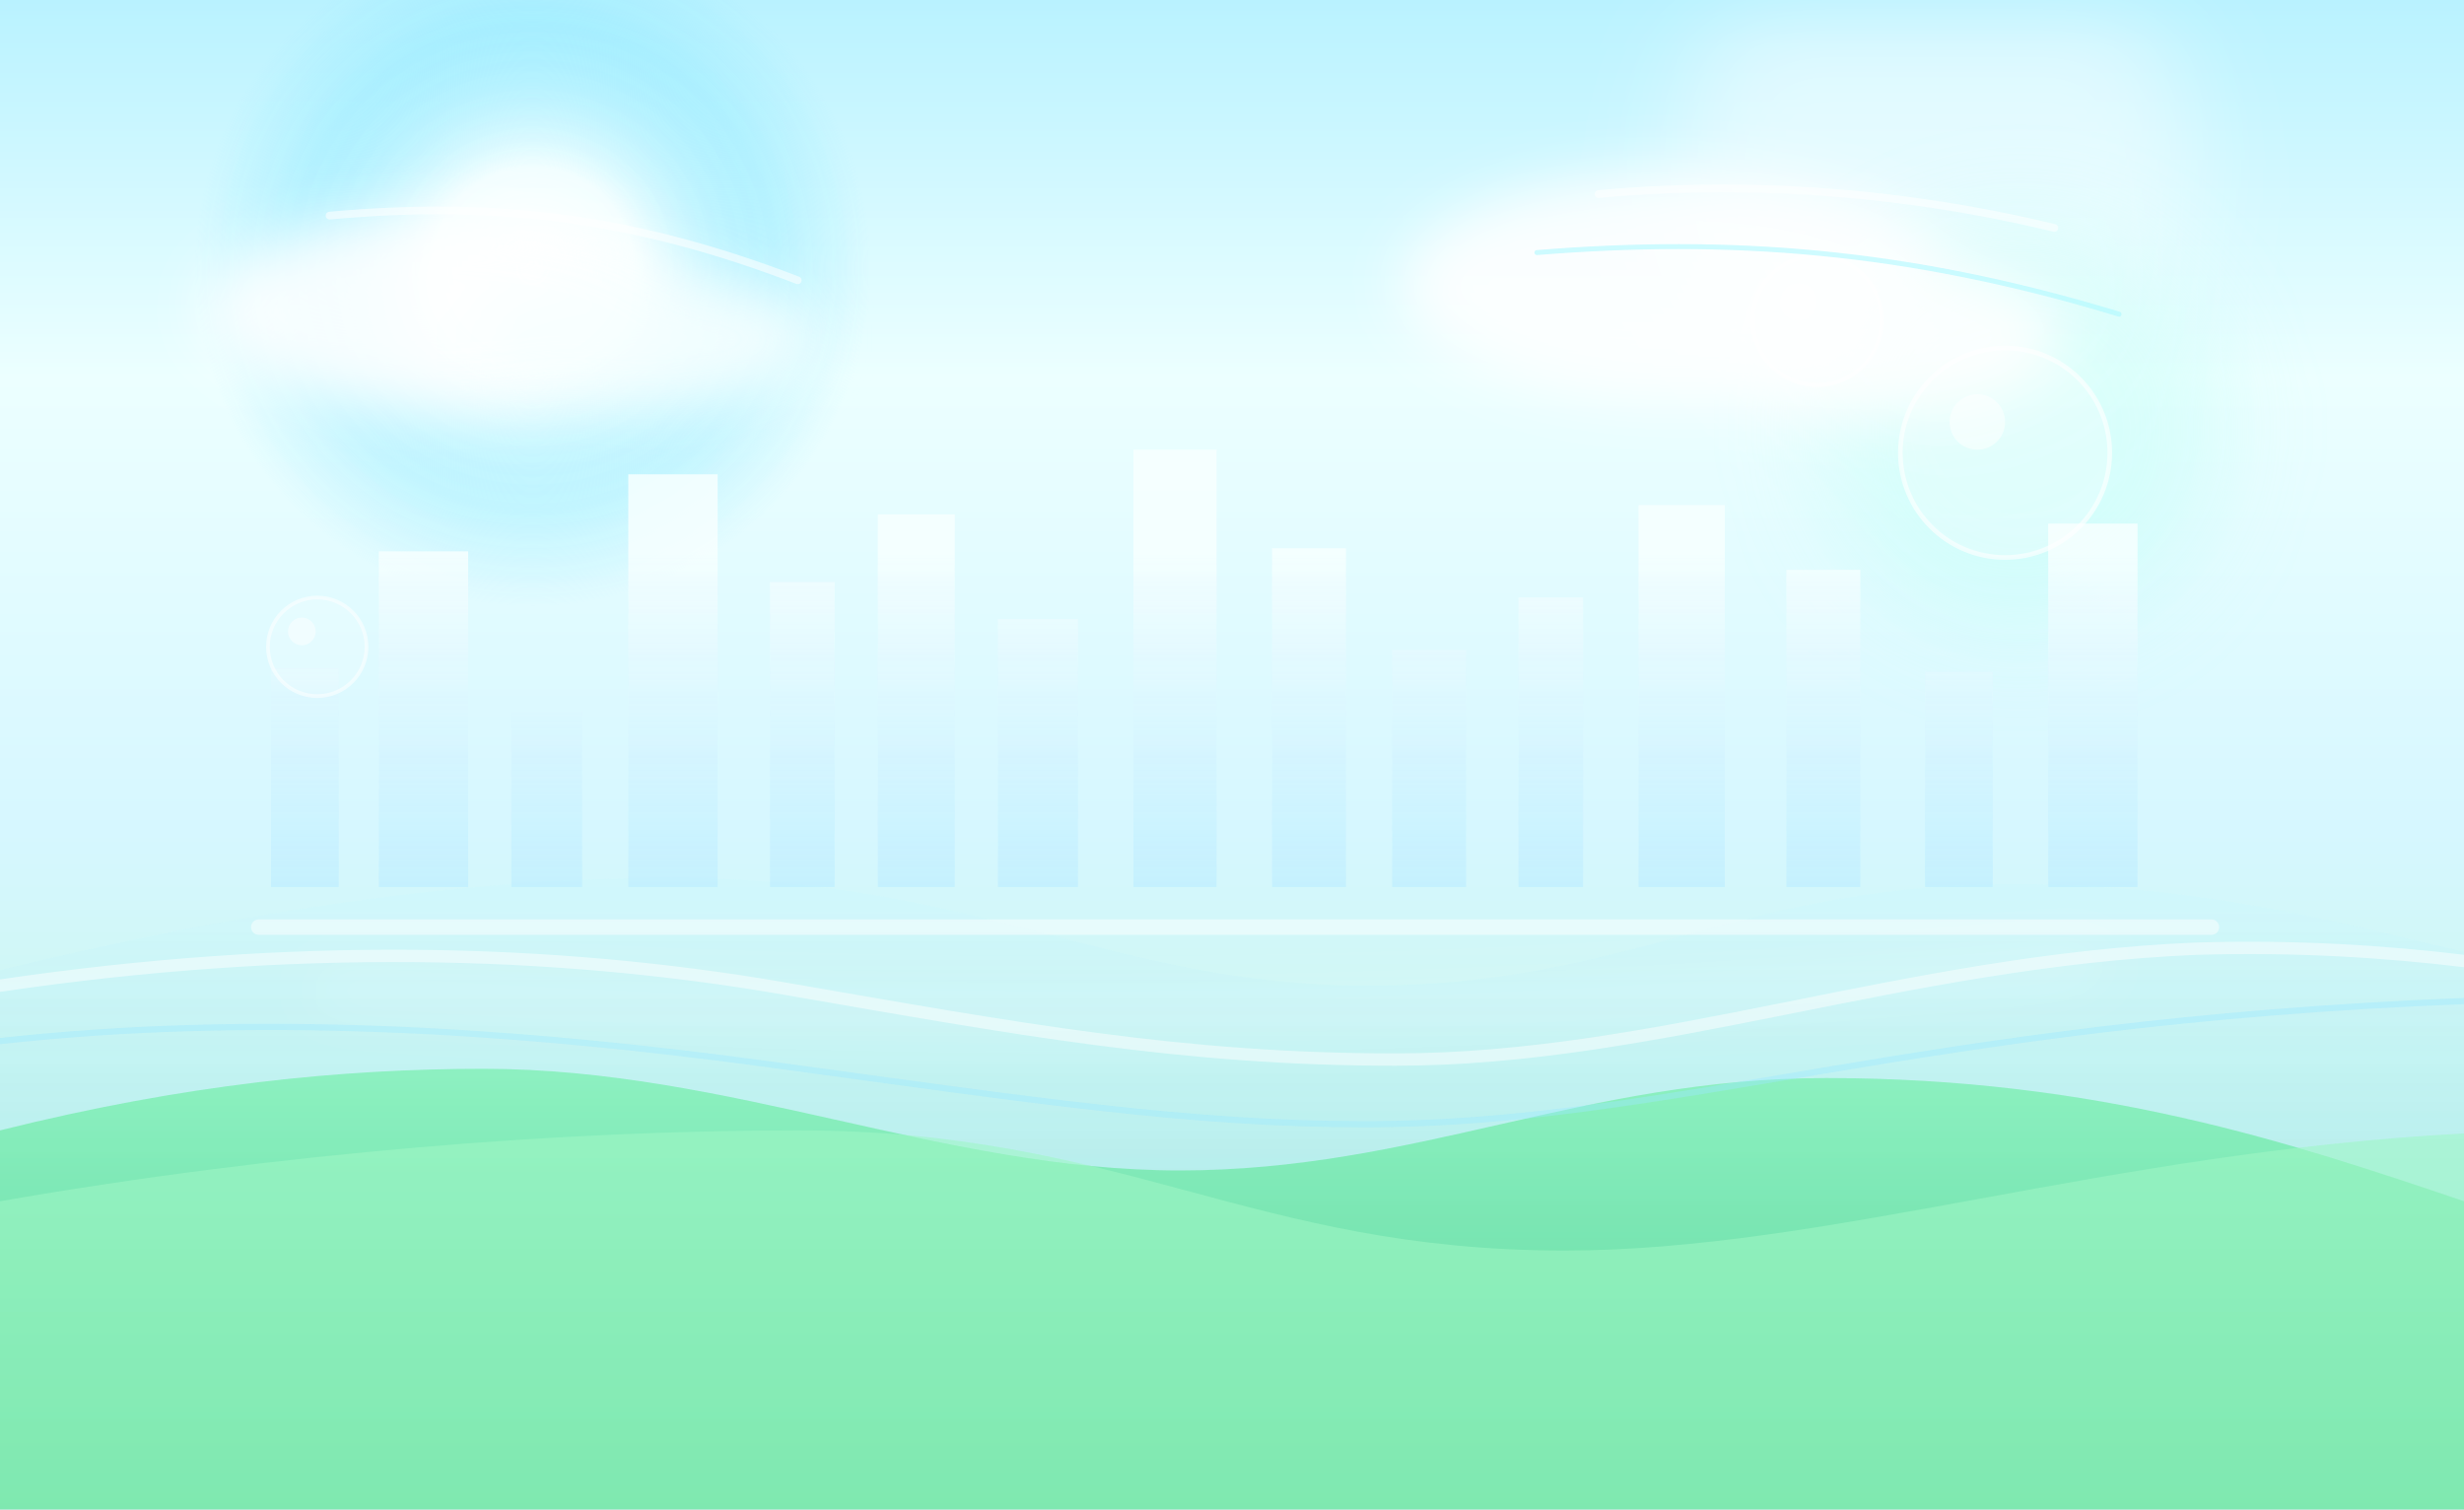
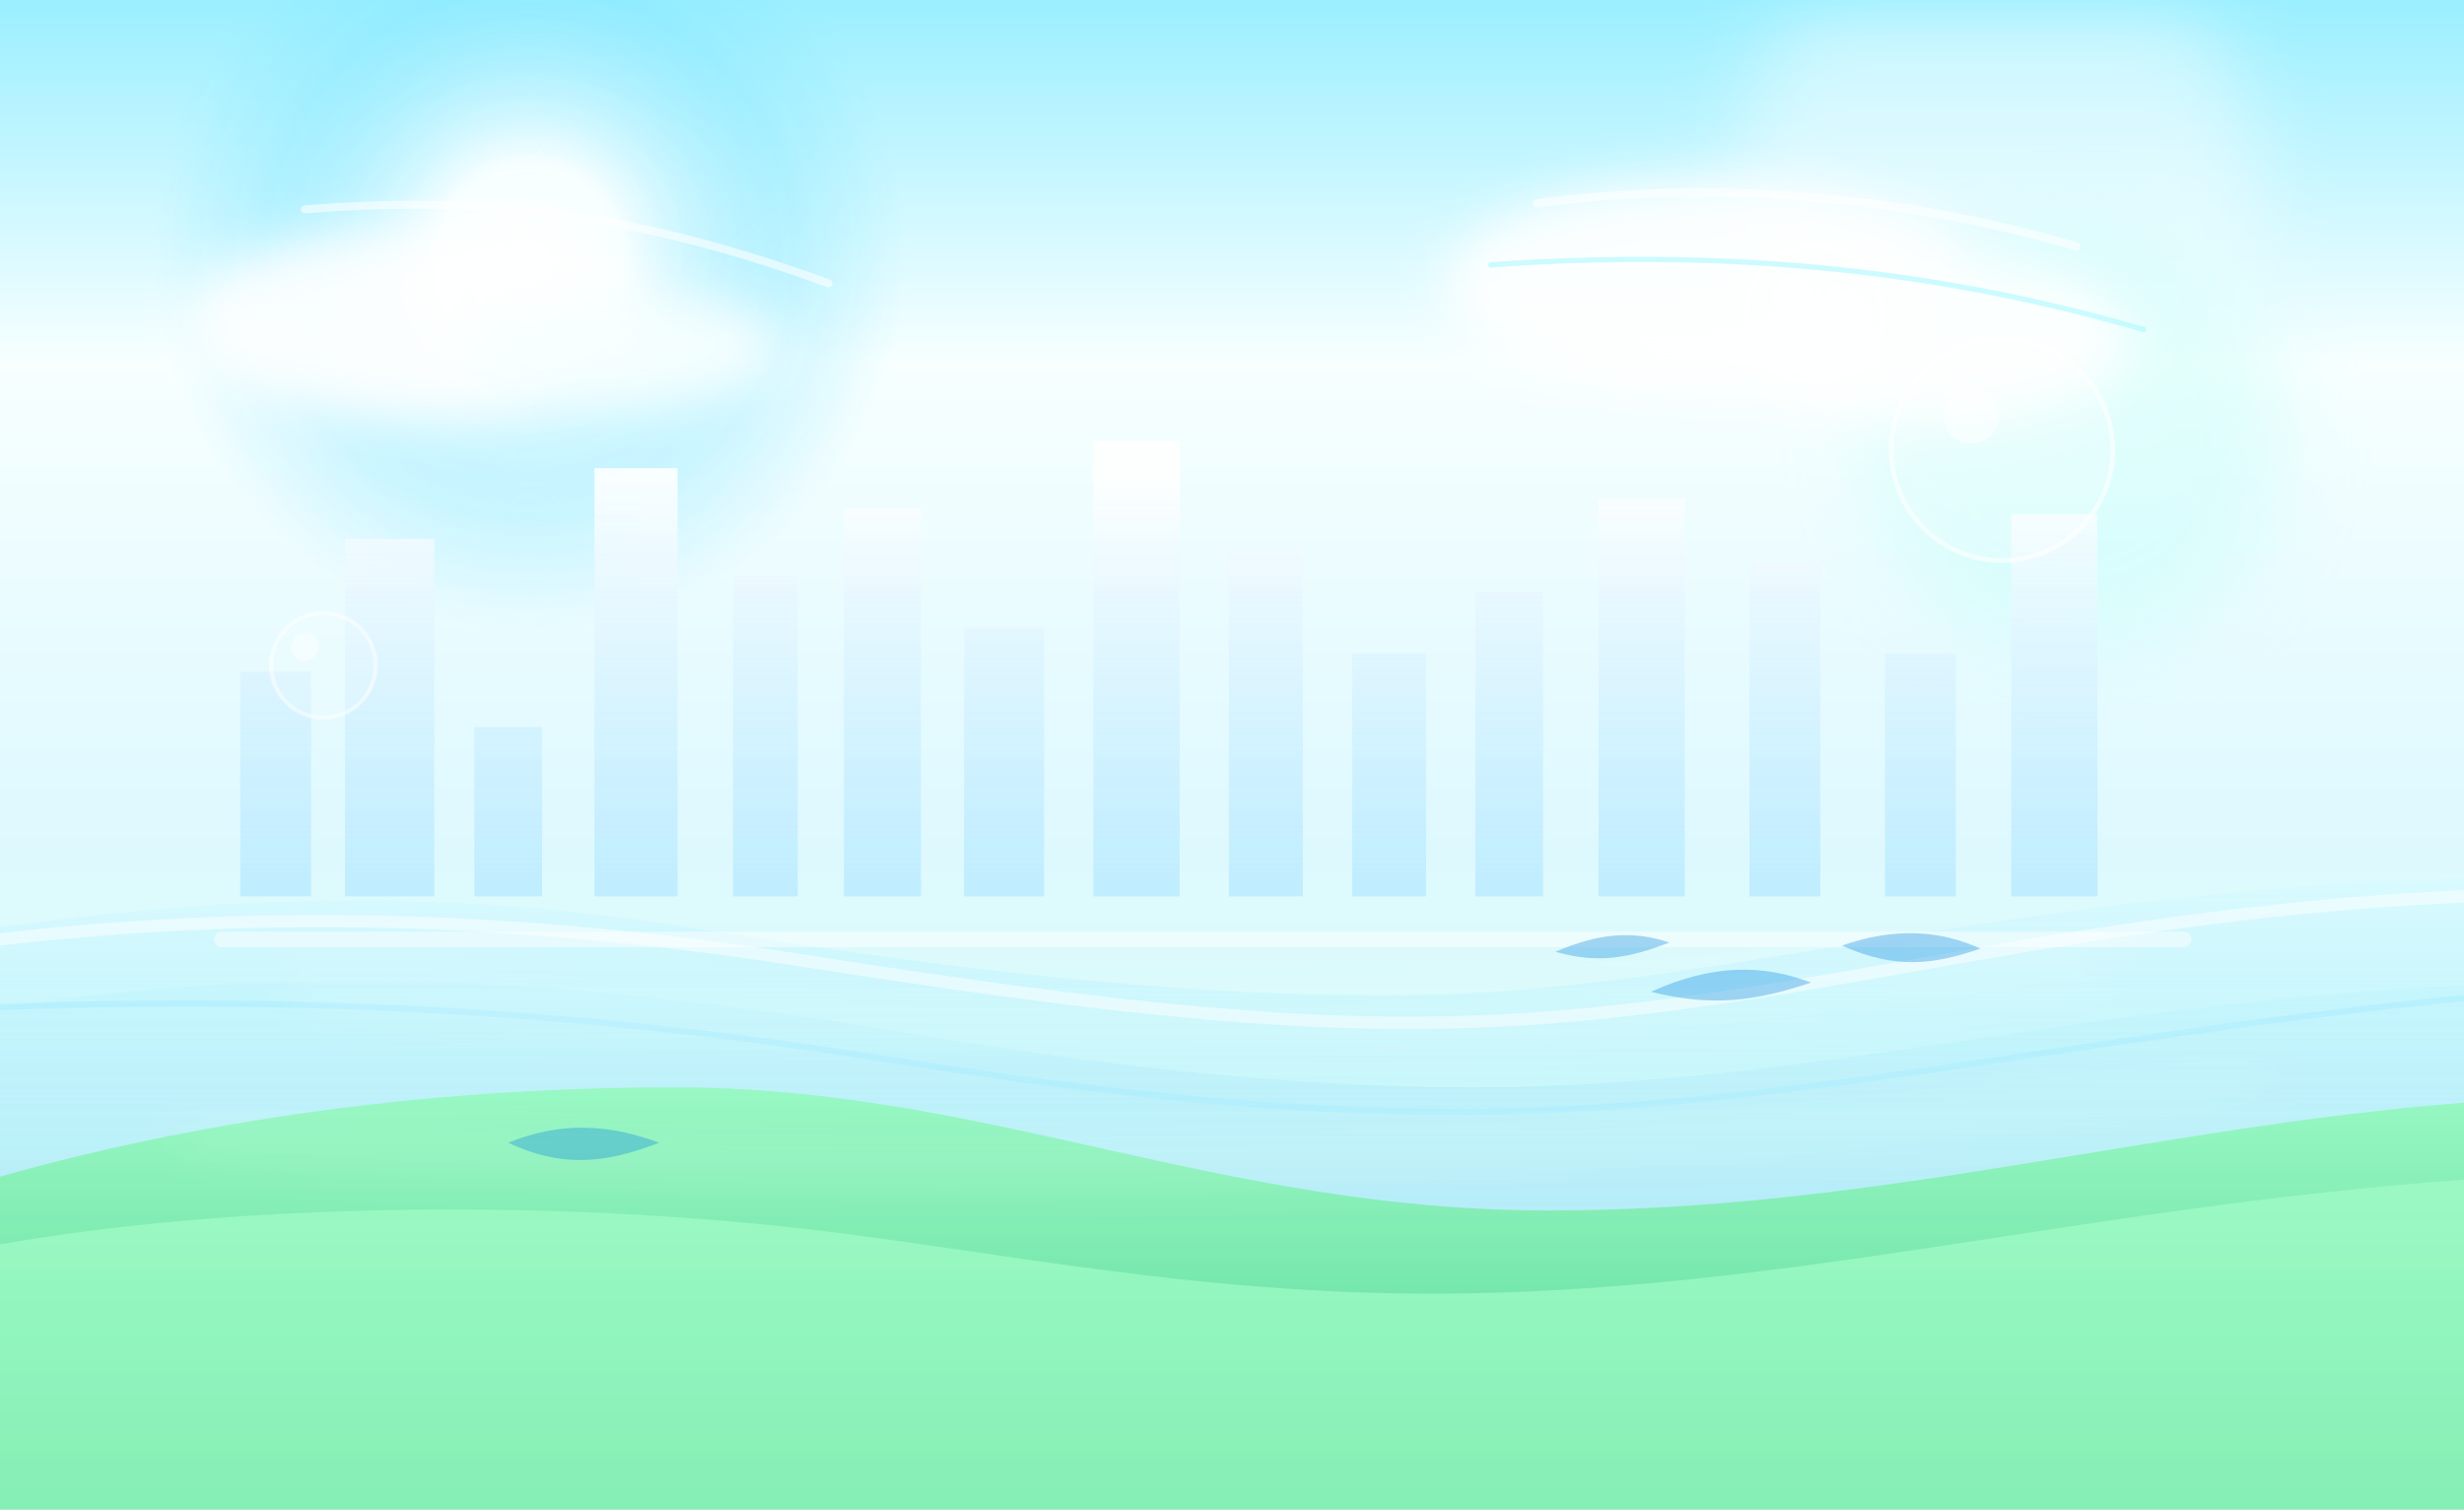
<svg xmlns="http://www.w3.org/2000/svg" viewBox="0 0 1600 980" fill="none">
  <defs>
    <linearGradient id="sky" x1="800" y1="0" x2="800" y2="980" gradientUnits="userSpaceOnUse">
-       <stop stop-color="#B9F2FF" />
-       <stop offset="0.25" stop-color="#ECFFFF" />
-       <stop offset="0.55" stop-color="#D6F7FF" />
-       <stop offset="1" stop-color="#B8F6D4" />
+       <stop stop-color="#9BEFFF" />
+       <stop offset="0.24" stop-color="#F7FFFF" />
+       <stop offset="0.54" stop-color="#DFF9FF" />
+       <stop offset="1" stop-color="#CFFFF0" />
    </linearGradient>
-     <linearGradient id="city" x1="800" y1="360" x2="800" y2="760" gradientUnits="userSpaceOnUse">
-       <stop stop-color="#F6FFFF" stop-opacity="0.95" />
-       <stop offset="1" stop-color="#8DDFFF" stop-opacity="0.55" />
+     <linearGradient id="city" x1="800" y1="310" x2="800" y2="760" gradientUnits="userSpaceOnUse">
+       <stop stop-color="#FFFFFF" stop-opacity="0.98" />
+       <stop offset="1" stop-color="#77D5FF" stop-opacity="0.48" />
    </linearGradient>
-     <linearGradient id="water" x1="800" y1="590" x2="800" y2="980" gradientUnits="userSpaceOnUse">
-       <stop stop-color="#C5F8FF" stop-opacity="0.2" />
-       <stop offset="1" stop-color="#2B9AEE" stop-opacity="0.45" />
+     <linearGradient id="waterTop" x1="800" y1="566" x2="800" y2="742" gradientUnits="userSpaceOnUse">
+       <stop stop-color="#D8FBFF" stop-opacity="0.7" />
+       <stop offset="1" stop-color="#85E6FF" stop-opacity="0.2" />
    </linearGradient>
-     <linearGradient id="hill" x1="800" y1="620" x2="800" y2="980" gradientUnits="userSpaceOnUse">
-       <stop stop-color="#86F7B9" />
-       <stop offset="1" stop-color="#33C985" />
+     <linearGradient id="waterBody" x1="800" y1="622" x2="800" y2="980" gradientUnits="userSpaceOnUse">
+       <stop stop-color="#9FEBFF" stop-opacity="0.12" />
+       <stop offset="1" stop-color="#2B8AE8" stop-opacity="0.44" />
    </linearGradient>
-     <radialGradient id="sun" cx="0" cy="0" r="1" gradientUnits="userSpaceOnUse" gradientTransform="translate(346 174) rotate(90) scale(220)">
+     <linearGradient id="hill" x1="800" y1="664" x2="800" y2="980" gradientUnits="userSpaceOnUse">
+       <stop stop-color="#97FFBF" />
+       <stop offset="1" stop-color="#31C97D" />
+     </linearGradient>
+     <radialGradient id="sun" cx="0" cy="0" r="1" gradientUnits="userSpaceOnUse" gradientTransform="translate(344 164) rotate(90) scale(246)">
      <stop stop-color="#FFFFFF" />
-       <stop offset="0.3" stop-color="#F4FFFF" stop-opacity="0.96" />
-       <stop offset="0.72" stop-color="#7AE5FF" stop-opacity="0.34" />
-       <stop offset="1" stop-color="#7AE5FF" stop-opacity="0" />
+       <stop offset="0.24" stop-color="#F9FFFF" stop-opacity="0.98" />
+       <stop offset="0.7" stop-color="#7CE5FF" stop-opacity="0.34" />
+       <stop offset="1" stop-color="#7CE5FF" stop-opacity="0" />
    </radialGradient>
-     <filter id="blur32" x="-160" y="-160" width="1920" height="1300" filterUnits="userSpaceOnUse" color-interpolation-filters="sRGB">
-       <feGaussianBlur stdDeviation="32" />
+     <filter id="blur26" x="-160" y="-160" width="1920" height="1300" filterUnits="userSpaceOnUse" color-interpolation-filters="sRGB">
+       <feGaussianBlur stdDeviation="26" />
    </filter>
-     <filter id="blur18" x="-80" y="-80" width="1760" height="1140" filterUnits="userSpaceOnUse" color-interpolation-filters="sRGB">
-       <feGaussianBlur stdDeviation="18" />
+     <filter id="blur16" x="-120" y="-120" width="1840" height="1220" filterUnits="userSpaceOnUse" color-interpolation-filters="sRGB">
+       <feGaussianBlur stdDeviation="16" />
    </filter>
  </defs>
  <rect width="1600" height="980" fill="url(#sky)" />
-   <g opacity="0.95">
-     <circle cx="346" cy="174" r="220" fill="url(#sun)" />
-     <circle cx="1256" cy="118" r="170" fill="#FFFFFF" fill-opacity="0.5" filter="url(#blur32)" />
-     <circle cx="1312" cy="278" r="130" fill="#A7FFF0" fill-opacity="0.3" filter="url(#blur32)" />
+   <g opacity="0.96">
+     <circle cx="344" cy="164" r="246" fill="url(#sun)" />
+     <circle cx="1296" cy="122" r="170" fill="#FFFFFF" fill-opacity="0.46" filter="url(#blur26)" />
+     <circle cx="1348" cy="286" r="136" fill="#9FFFF3" fill-opacity="0.26" filter="url(#blur26)" />
  </g>
-   <g filter="url(#blur18)" opacity="0.86">
-     <ellipse cx="294" cy="202" rx="162" ry="64" fill="#FFFFFF" />
-     <ellipse cx="418" cy="220" rx="112" ry="44" fill="#F8FFFF" />
-     <ellipse cx="1090" cy="186" rx="180" ry="74" fill="#FFFFFF" />
-     <ellipse cx="1212" cy="218" rx="126" ry="52" fill="#FFFFFF" />
+   <g filter="url(#blur16)" opacity="0.9">
+     <ellipse cx="274" cy="210" rx="156" ry="62" fill="#FFFFFF" />
+     <ellipse cx="404" cy="226" rx="104" ry="38" fill="#F8FFFF" />
+     <ellipse cx="1112" cy="186" rx="174" ry="70" fill="#FFFFFF" />
+     <ellipse cx="1248" cy="220" rx="136" ry="54" fill="#FFFFFF" />
  </g>
-   <g opacity="0.72">
-     <path d="M0 630C162 590 306 570 436 570C634 570 722 640 888 640C1060 640 1128 574 1308 574C1434 574 1530 602 1600 618V980H0V630Z" fill="url(#water)" />
-     <path d="M0 734C120 704 222 694 314 694C474 694 612 760 766 760C920 760 1028 700 1186 700C1362 700 1488 742 1600 780V980H0V734Z" fill="url(#hill)" />
-     <path d="M0 780C184 748 368 734 518 734C730 734 812 812 1016 812C1186 812 1368 748 1600 736V980H0V780Z" fill="#8FF7B7" fill-opacity="0.58" />
+   <g opacity="0.8">
+     <path d="M0 602C162 580 294 578 446 602C622 630 768 648 918 646C1106 644 1296 580 1600 570V980H0V602Z" fill="url(#waterTop)" />
+     <path d="M0 654C176 628 350 632 560 666C702 690 826 706 956 706C1174 706 1358 650 1600 640V980H0V654Z" fill="url(#waterBody)" />
+     <path d="M0 764C142 724 292 706 438 706C640 706 790 786 1006 786C1218 786 1396 732 1600 716V980H0V764Z" fill="url(#hill)" />
+     <path d="M0 808C148 782 334 780 484 794C620 806 756 840 930 840C1156 840 1350 784 1600 766V980H0V808Z" fill="#9BFFBE" fill-opacity="0.62" />
  </g>
  <g opacity="0.88">
-     <path d="M0 640C190 612 360 616 510 642C660 668 768 688 906 688C1076 688 1236 624 1426 616C1492 614 1550 618 1600 624" stroke="#FFFFFF" stroke-opacity="0.54" stroke-width="8" stroke-linecap="round" />
-     <path d="M0 676C164 658 332 668 506 692C668 714 772 730 886 730C1086 730 1242 664 1600 650" stroke="#9AE7FF" stroke-opacity="0.46" stroke-width="4" stroke-linecap="round" />
+     <path d="M0 610C174 590 340 596 510 622C664 646 804 666 930 664C1146 662 1326 594 1600 582" stroke="#FFFFFF" stroke-opacity="0.56" stroke-width="8" stroke-linecap="round" />
+     <path d="M0 654C202 646 388 658 564 686C728 712 836 722 948 722C1150 722 1342 674 1600 648" stroke="#A6EDFF" stroke-opacity="0.5" stroke-width="4" stroke-linecap="round" />
+     <path d="M124 738C386 758 676 762 936 748C1116 740 1270 724 1470 700" stroke="#FFFFFF" stroke-opacity="0.24" stroke-width="12" stroke-linecap="round" filter="url(#blur16)" />
  </g>
  <g opacity="0.9">
-     <path d="M176 576V434H220V576H246V358H304V576H332V462H378V576H408V308H466V576H500V378H542V576H570V334H620V576H648V402H700V576H736V292H790V576H826V356H874V576H904V422H952V576H986V388H1028V576H1064V328H1120V576H1160V370H1208V576H1250V436H1294V576H1330V340H1388V576H176Z" fill="url(#city)" />
-     <path d="M168 602H1436" stroke="#FFFFFF" stroke-opacity="0.52" stroke-width="10" stroke-linecap="round" />
-     <path d="M210 642C360 652 514 660 704 660C910 660 1108 650 1360 626" stroke="#FFFFFF" stroke-opacity="0.34" stroke-width="14" stroke-linecap="round" filter="url(#blur18)" />
+     <path d="M156 582V436H202V582H224V350H282V582H308V472H352V582H386V304H440V582H476V374H518V582H548V330H598V582H626V408H678V582H710V286H766V582H798V356H846V582H878V424H926V582H958V384H1002V582H1038V324H1094V582H1136V366H1182V582H1224V424H1270V582H1306V334H1362V582H156Z" fill="url(#city)" />
+     <path d="M144 610H1418" stroke="#FFFFFF" stroke-opacity="0.54" stroke-width="10" stroke-linecap="round" />
+     <path d="M198 646C362 660 552 666 744 666C974 666 1160 652 1362 622" stroke="#FFFFFF" stroke-opacity="0.32" stroke-width="12" stroke-linecap="round" filter="url(#blur16)" />
  </g>
-   <g opacity="0.84">
-     <circle cx="1302" cy="294" r="68" fill="#FFFFFF" fill-opacity="0.28" />
-     <circle cx="1302" cy="294" r="68" stroke="#FFFFFF" stroke-opacity="0.74" stroke-width="3" />
-     <circle cx="1284" cy="274" r="18" fill="#FFFFFF" fill-opacity="0.64" />
-     <circle cx="1180" cy="208" r="42" fill="#FFFFFF" fill-opacity="0.22" />
-     <circle cx="1180" cy="208" r="42" stroke="#FFFFFF" stroke-opacity="0.72" stroke-width="2.6" />
-     <circle cx="1168" cy="196" r="12" fill="#FFFFFF" fill-opacity="0.62" />
-     <circle cx="206" cy="420" r="32" fill="#FFFFFF" fill-opacity="0.18" />
-     <circle cx="206" cy="420" r="32" stroke="#FFFFFF" stroke-opacity="0.64" stroke-width="2.4" />
-     <circle cx="196" cy="410" r="9" fill="#FFFFFF" fill-opacity="0.58" />
+   <g opacity="0.82">
+     <circle cx="1300" cy="292" r="72" fill="#FFFFFF" fill-opacity="0.22" />
+     <circle cx="1300" cy="292" r="72" stroke="#FFFFFF" stroke-opacity="0.76" stroke-width="3" />
+     <circle cx="1280" cy="270" r="18" fill="#FFFFFF" fill-opacity="0.66" />
+     <circle cx="1178" cy="204" r="44" fill="#FFFFFF" fill-opacity="0.2" />
+     <circle cx="1178" cy="204" r="44" stroke="#FFFFFF" stroke-opacity="0.72" stroke-width="2.8" />
+     <circle cx="1164" cy="192" r="12" fill="#FFFFFF" fill-opacity="0.64" />
+     <circle cx="210" cy="432" r="34" fill="#FFFFFF" fill-opacity="0.18" />
+     <circle cx="210" cy="432" r="34" stroke="#FFFFFF" stroke-opacity="0.64" stroke-width="2.6" />
+     <circle cx="198" cy="420" r="9" fill="#FFFFFF" fill-opacity="0.58" />
  </g>
-   <g opacity="0.55">
-     <path d="M1038 126C1124 118 1226 122 1334 148" stroke="#FFFFFF" stroke-width="5" stroke-linecap="round" />
-     <path d="M998 164C1122 154 1238 162 1376 204" stroke="#A7F7FF" stroke-width="3.2" stroke-linecap="round" />
-     <path d="M214 140C324 130 414 142 518 182" stroke="#FFFFFF" stroke-width="5" stroke-linecap="round" />
+   <g opacity="0.58">
+     <path d="M998 132C1102 118 1226 124 1348 160" stroke="#FFFFFF" stroke-width="5.4" stroke-linecap="round" />
+     <path d="M968 172C1108 162 1248 172 1392 214" stroke="#A8F8FF" stroke-width="3.4" stroke-linecap="round" />
+     <path d="M198 136C316 126 418 140 538 184" stroke="#FFFFFF" stroke-width="5.2" stroke-linecap="round" />
+   </g>
+   <g opacity="0.34">
+     <path d="M1010 618C1038 606 1060 604 1084 612C1058 622 1038 626 1010 618Z" fill="#0D87E0" />
+     <path d="M1072 644C1112 626 1144 626 1176 638C1140 650 1112 654 1072 644Z" fill="#0D87E0" />
+     <path d="M1196 614C1230 602 1260 604 1286 616C1256 626 1232 630 1196 614Z" fill="#0D87E0" />
+     <path d="M330 742C364 728 396 730 428 742C392 756 364 758 330 742Z" fill="#0D87E0" />
  </g>
</svg>
